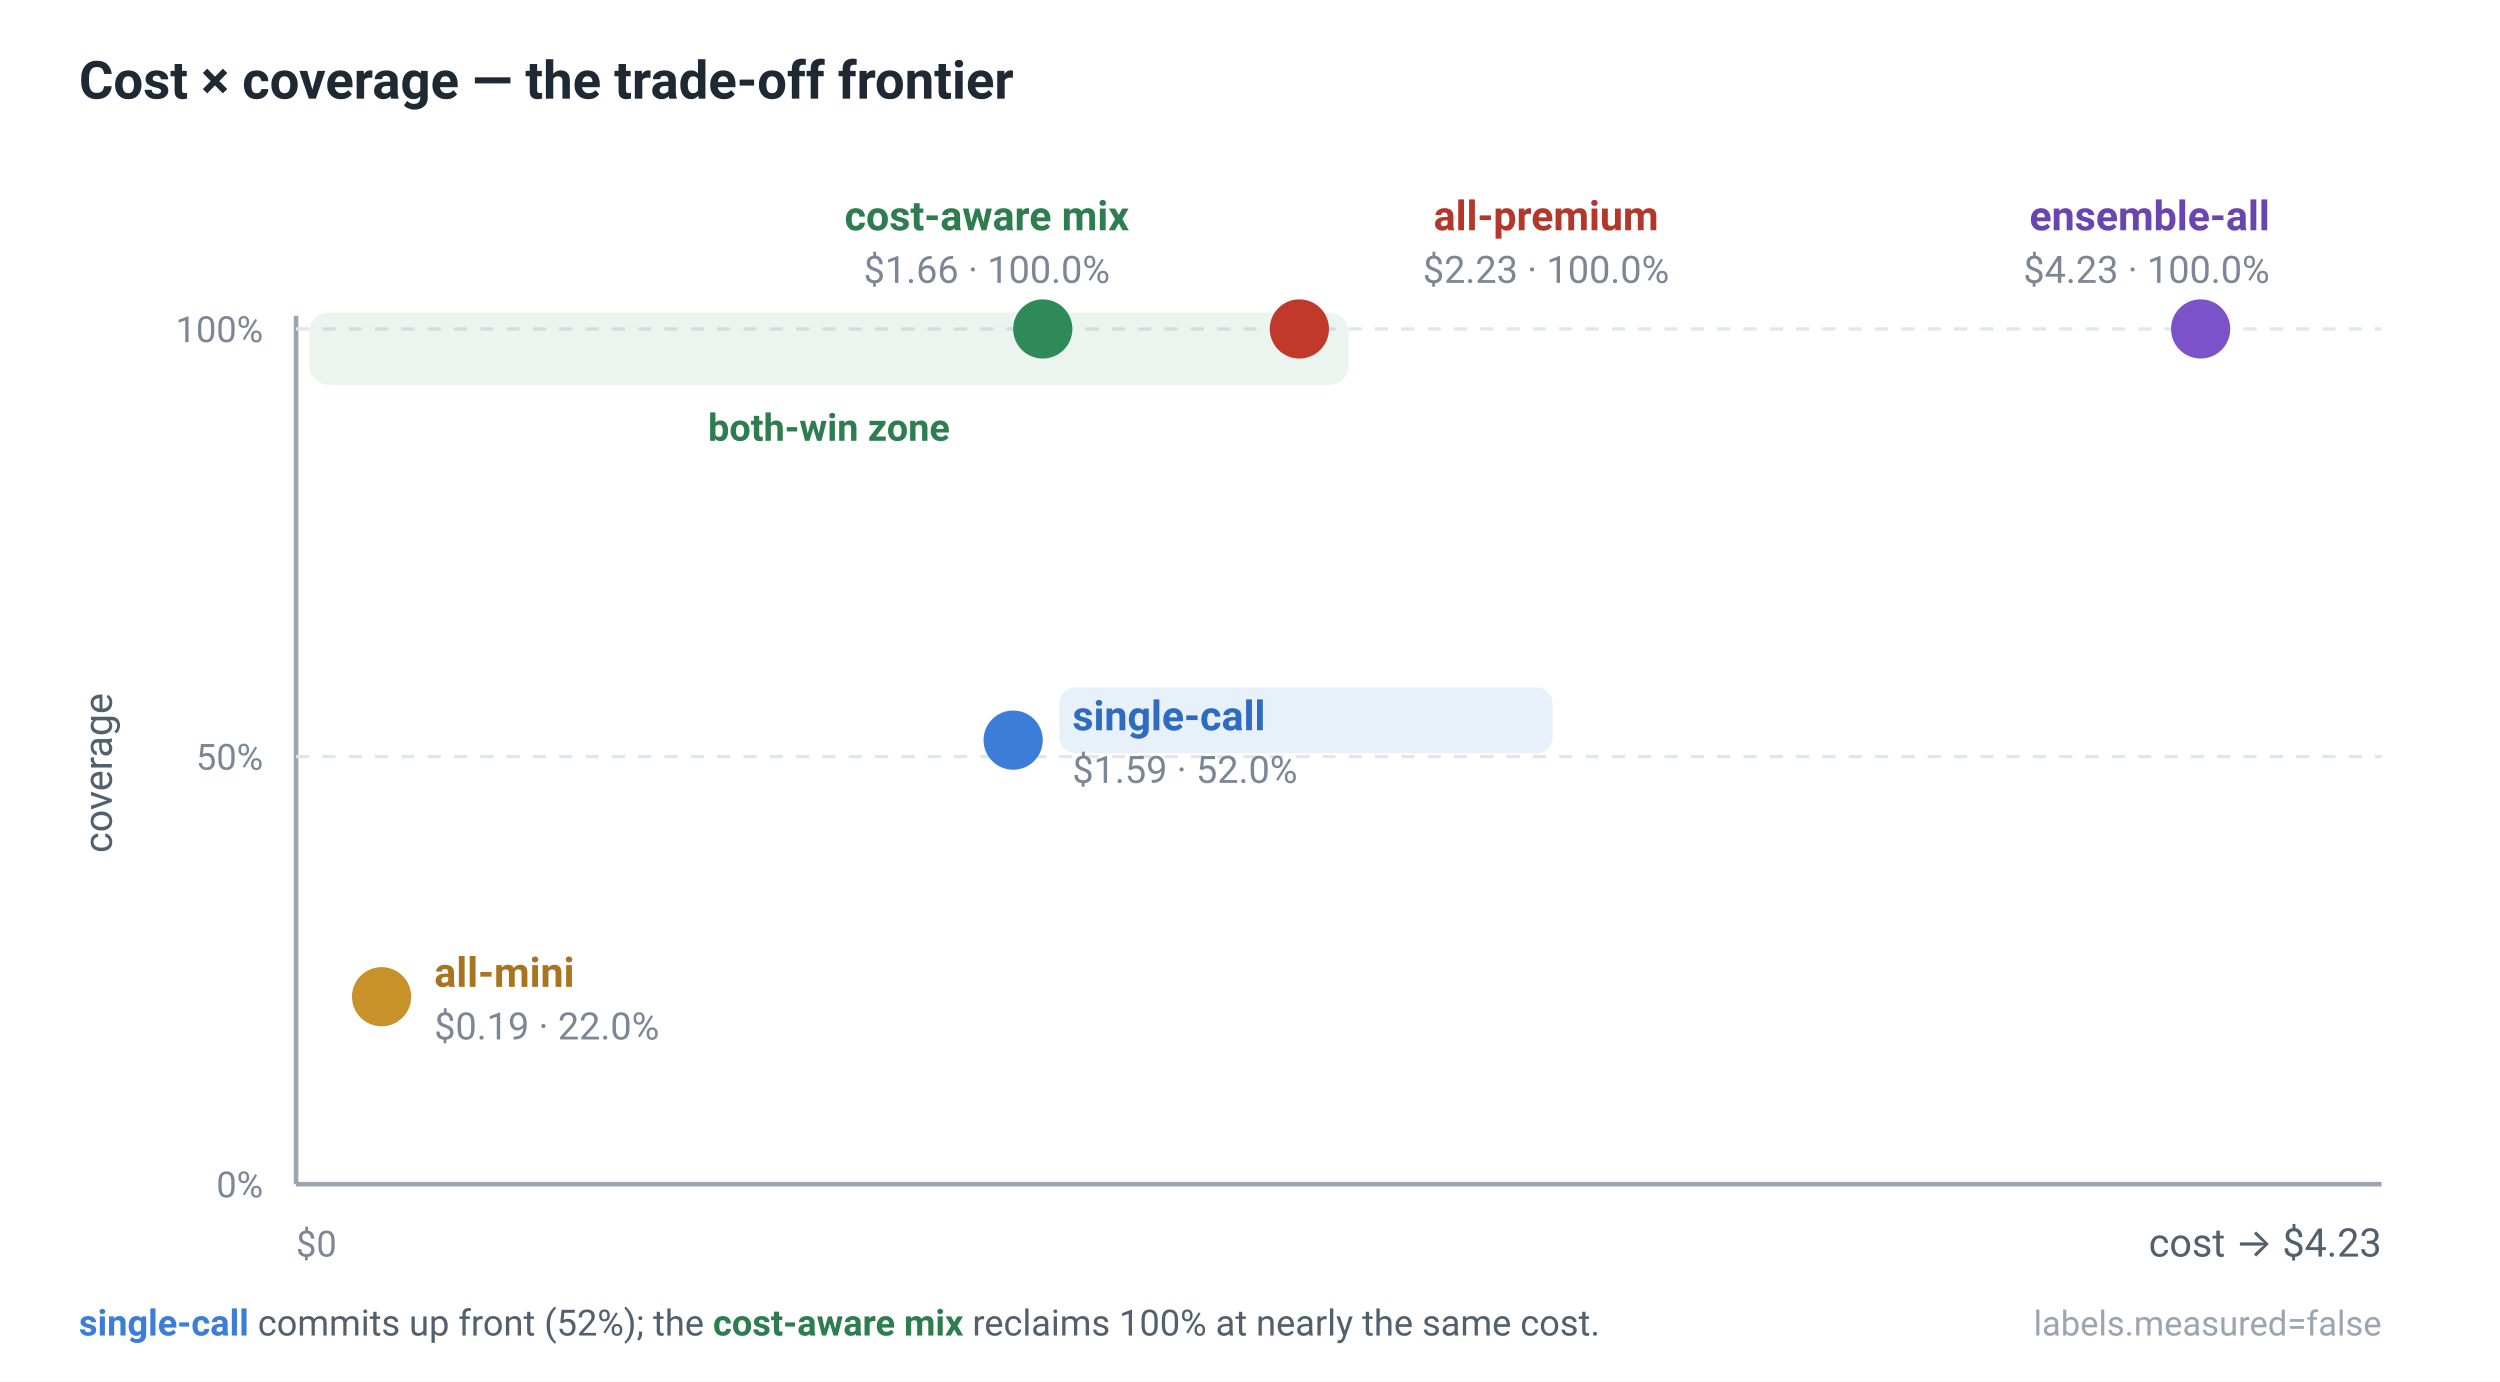
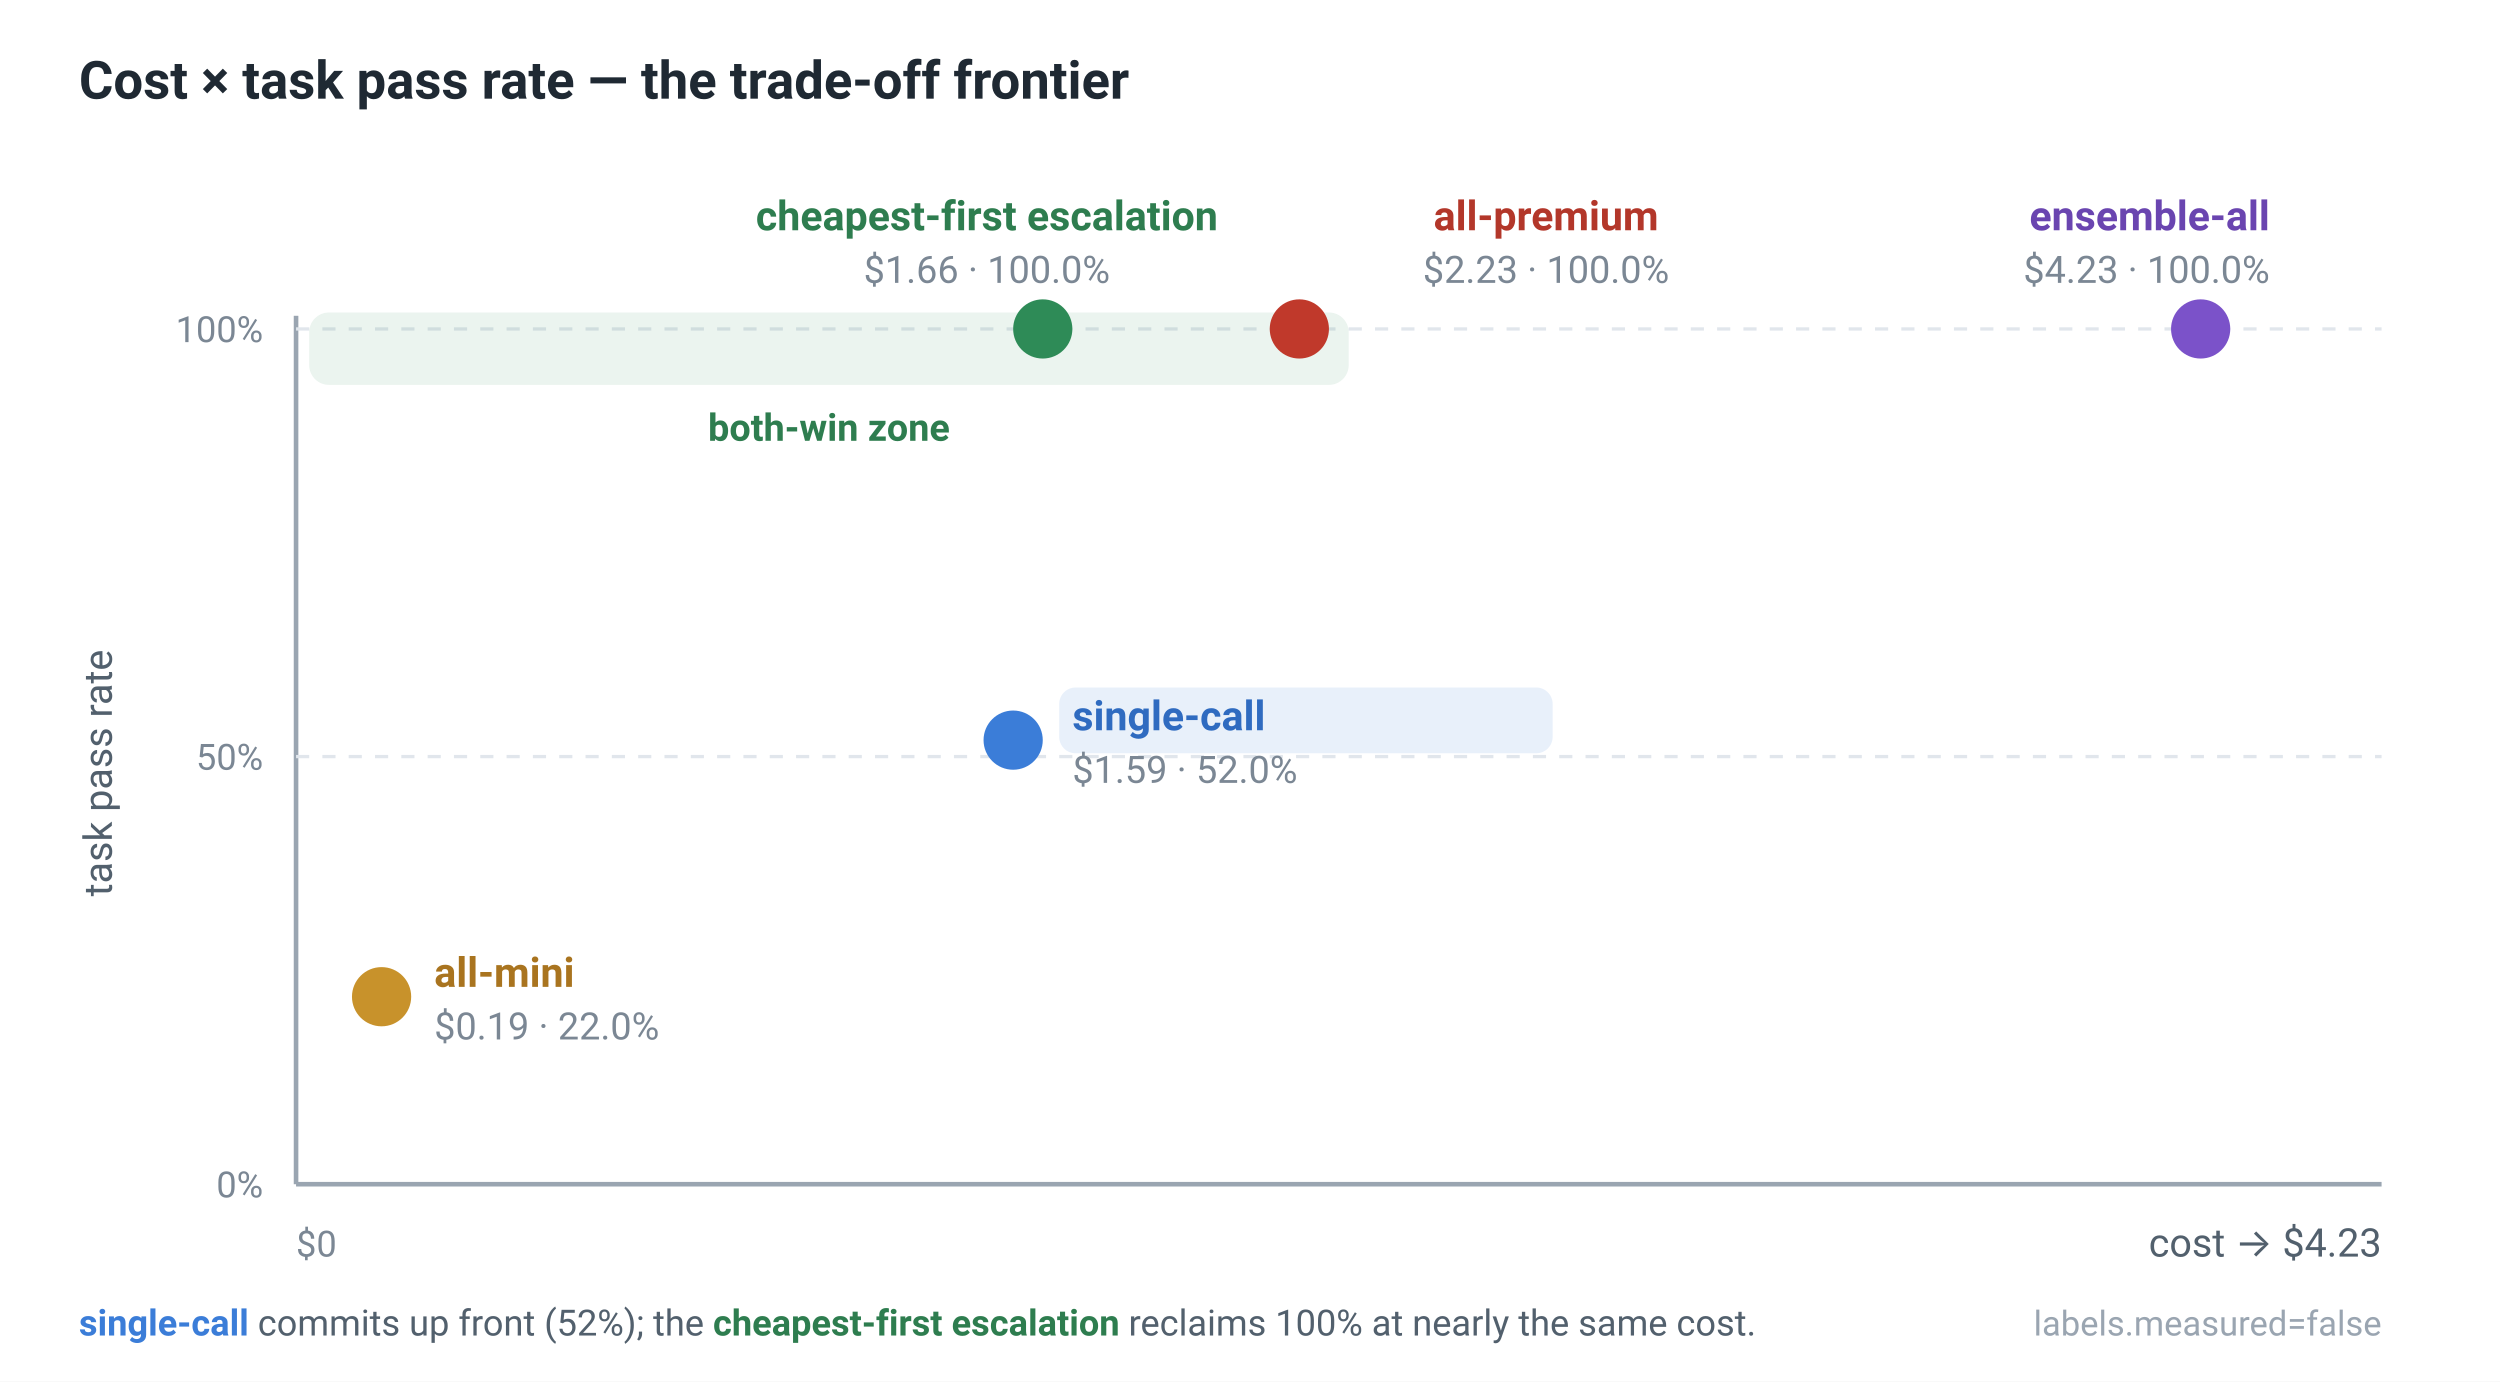
- <svg xmlns="http://www.w3.org/2000/svg" width="760" height="420" viewBox="0 0 760 420" font-family="-apple-system, BlinkMacSystemFont, 'Segoe UI', Roboto, sans-serif" role="img" aria-label="Cost versus coverage scatter of five strategies: all-mini cheap but low coverage, single-call mid cost 52 percent, cost-aware mix full coverage at low cost, all-premium full coverage higher cost, ensemble-all full coverage highest cost">
+ <svg xmlns="http://www.w3.org/2000/svg" width="760" height="420" viewBox="0 0 760 420" font-family="-apple-system, BlinkMacSystemFont, 'Segoe UI', Roboto, sans-serif" role="img" aria-label="Cost versus task pass rate scatter of five strategies: all-mini cheap but low pass rate, single-call mid cost 52 percent, cheapest-first escalation 100 percent pass rate at low cost, all-premium 100 percent at higher cost, ensemble-all 100 percent at the highest cost">
  <rect x="0" y="0" width="760" height="420" fill="#ffffff" />
-   <text x="24" y="30" font-size="16" font-weight="700" fill="#1f2933">Cost × coverage — the trade-off frontier</text>
+   <text x="24" y="30" font-size="16" font-weight="700" fill="#1f2933">Cost × task pass rate — the trade-off frontier</text>
  <line x1="90" y1="96" x2="90" y2="360" stroke="#9aa5b1" stroke-width="1.4" />
  <line x1="90" y1="360" x2="724" y2="360" stroke="#9aa5b1" stroke-width="1.4" />
  <line x1="90" y1="100" x2="724" y2="100" stroke="#e1e6ec" stroke-width="1" stroke-dasharray="4 4" />
  <line x1="90" y1="230" x2="724" y2="230" stroke="#e1e6ec" stroke-width="1" stroke-dasharray="4 4" />
  <text x="80" y="104" font-size="11" fill="#7b8794" text-anchor="end">100%</text>
  <text x="80" y="234" font-size="11" fill="#7b8794" text-anchor="end">50%</text>
  <text x="80" y="364" font-size="11" fill="#7b8794" text-anchor="end">0%</text>
-   <text x="34" y="235" font-size="12" fill="#52606d" text-anchor="middle" transform="rotate(-90 34 235)">coverage</text>
+   <text x="34" y="235" font-size="12" fill="#52606d" text-anchor="middle" transform="rotate(-90 34 235)">task pass rate</text>
  <text x="90" y="382" font-size="11" fill="#7b8794">$0</text>
  <text x="724" y="382" font-size="12" fill="#52606d" text-anchor="end">cost → $4.23</text>
  <rect x="94" y="95" width="316" height="22" rx="6" fill="#2e8b57" opacity="0.10" />
  <text x="252" y="134" font-size="11.5" font-weight="700" fill="#2e7d4f" text-anchor="middle">both-win zone</text>
  <circle cx="116" cy="303" r="9" fill="#c8922b" />
  <text x="132" y="300" font-size="12.5" font-weight="700" fill="#a9741f">all-mini</text>
  <text x="132" y="316" font-size="11.5" fill="#7b8794">$0.19 · 22.0%</text>
  <rect x="322" y="209" width="150" height="20" rx="5" fill="#3b7dd8" opacity="0.12" />
  <circle cx="308" cy="225" r="9" fill="#3b7dd8" />
  <text x="326" y="222" font-size="12.5" font-weight="700" fill="#2f6bc0">single-call</text>
  <text x="326" y="238" font-size="11.5" fill="#7b8794">$1.59 · 52.0%</text>
  <circle cx="317" cy="100" r="9" fill="#2e8b57" />
-   <text x="300" y="70" font-size="12.5" font-weight="700" fill="#2e7d4f" text-anchor="middle">cost-aware mix</text>
+   <text x="300" y="70" font-size="12.5" font-weight="700" fill="#2e7d4f" text-anchor="middle">cheapest-first escalation</text>
  <text x="300" y="86" font-size="11.5" fill="#7b8794" text-anchor="middle">$1.66 · 100.0%</text>
  <circle cx="395" cy="100" r="9" fill="#c0392b" />
  <text x="470" y="70" font-size="12.5" font-weight="700" fill="#b3372a" text-anchor="middle">all-premium</text>
  <text x="470" y="86" font-size="11.5" fill="#7b8794" text-anchor="middle">$2.23 · 100.0%</text>
  <circle cx="669" cy="100" r="9" fill="#7b52c9" />
  <text x="690" y="70" font-size="12.5" font-weight="700" fill="#6a45b0" text-anchor="end">ensemble-all</text>
  <text x="690" y="86" font-size="11.5" fill="#7b8794" text-anchor="end">$4.23 · 100.0%</text>
  <text x="24" y="406" font-size="11" fill="#52606d">
-     <tspan font-weight="700" fill="#3b7dd8">single-call</tspan> commits up front (52%); the <tspan font-weight="700" fill="#2e7d4f">cost-aware mix</tspan> reclaims 100% at nearly the same cost.</text>
+     <tspan font-weight="700" fill="#3b7dd8">single-call</tspan> commits up front (52%); the <tspan font-weight="700" fill="#2e7d4f">cheapest-first escalation</tspan> reclaims 100% at nearly the same cost.</text>
  <text x="724" y="406" font-size="10.5" fill="#9aa5b1" text-anchor="end">labels.measured=false</text>
</svg>
